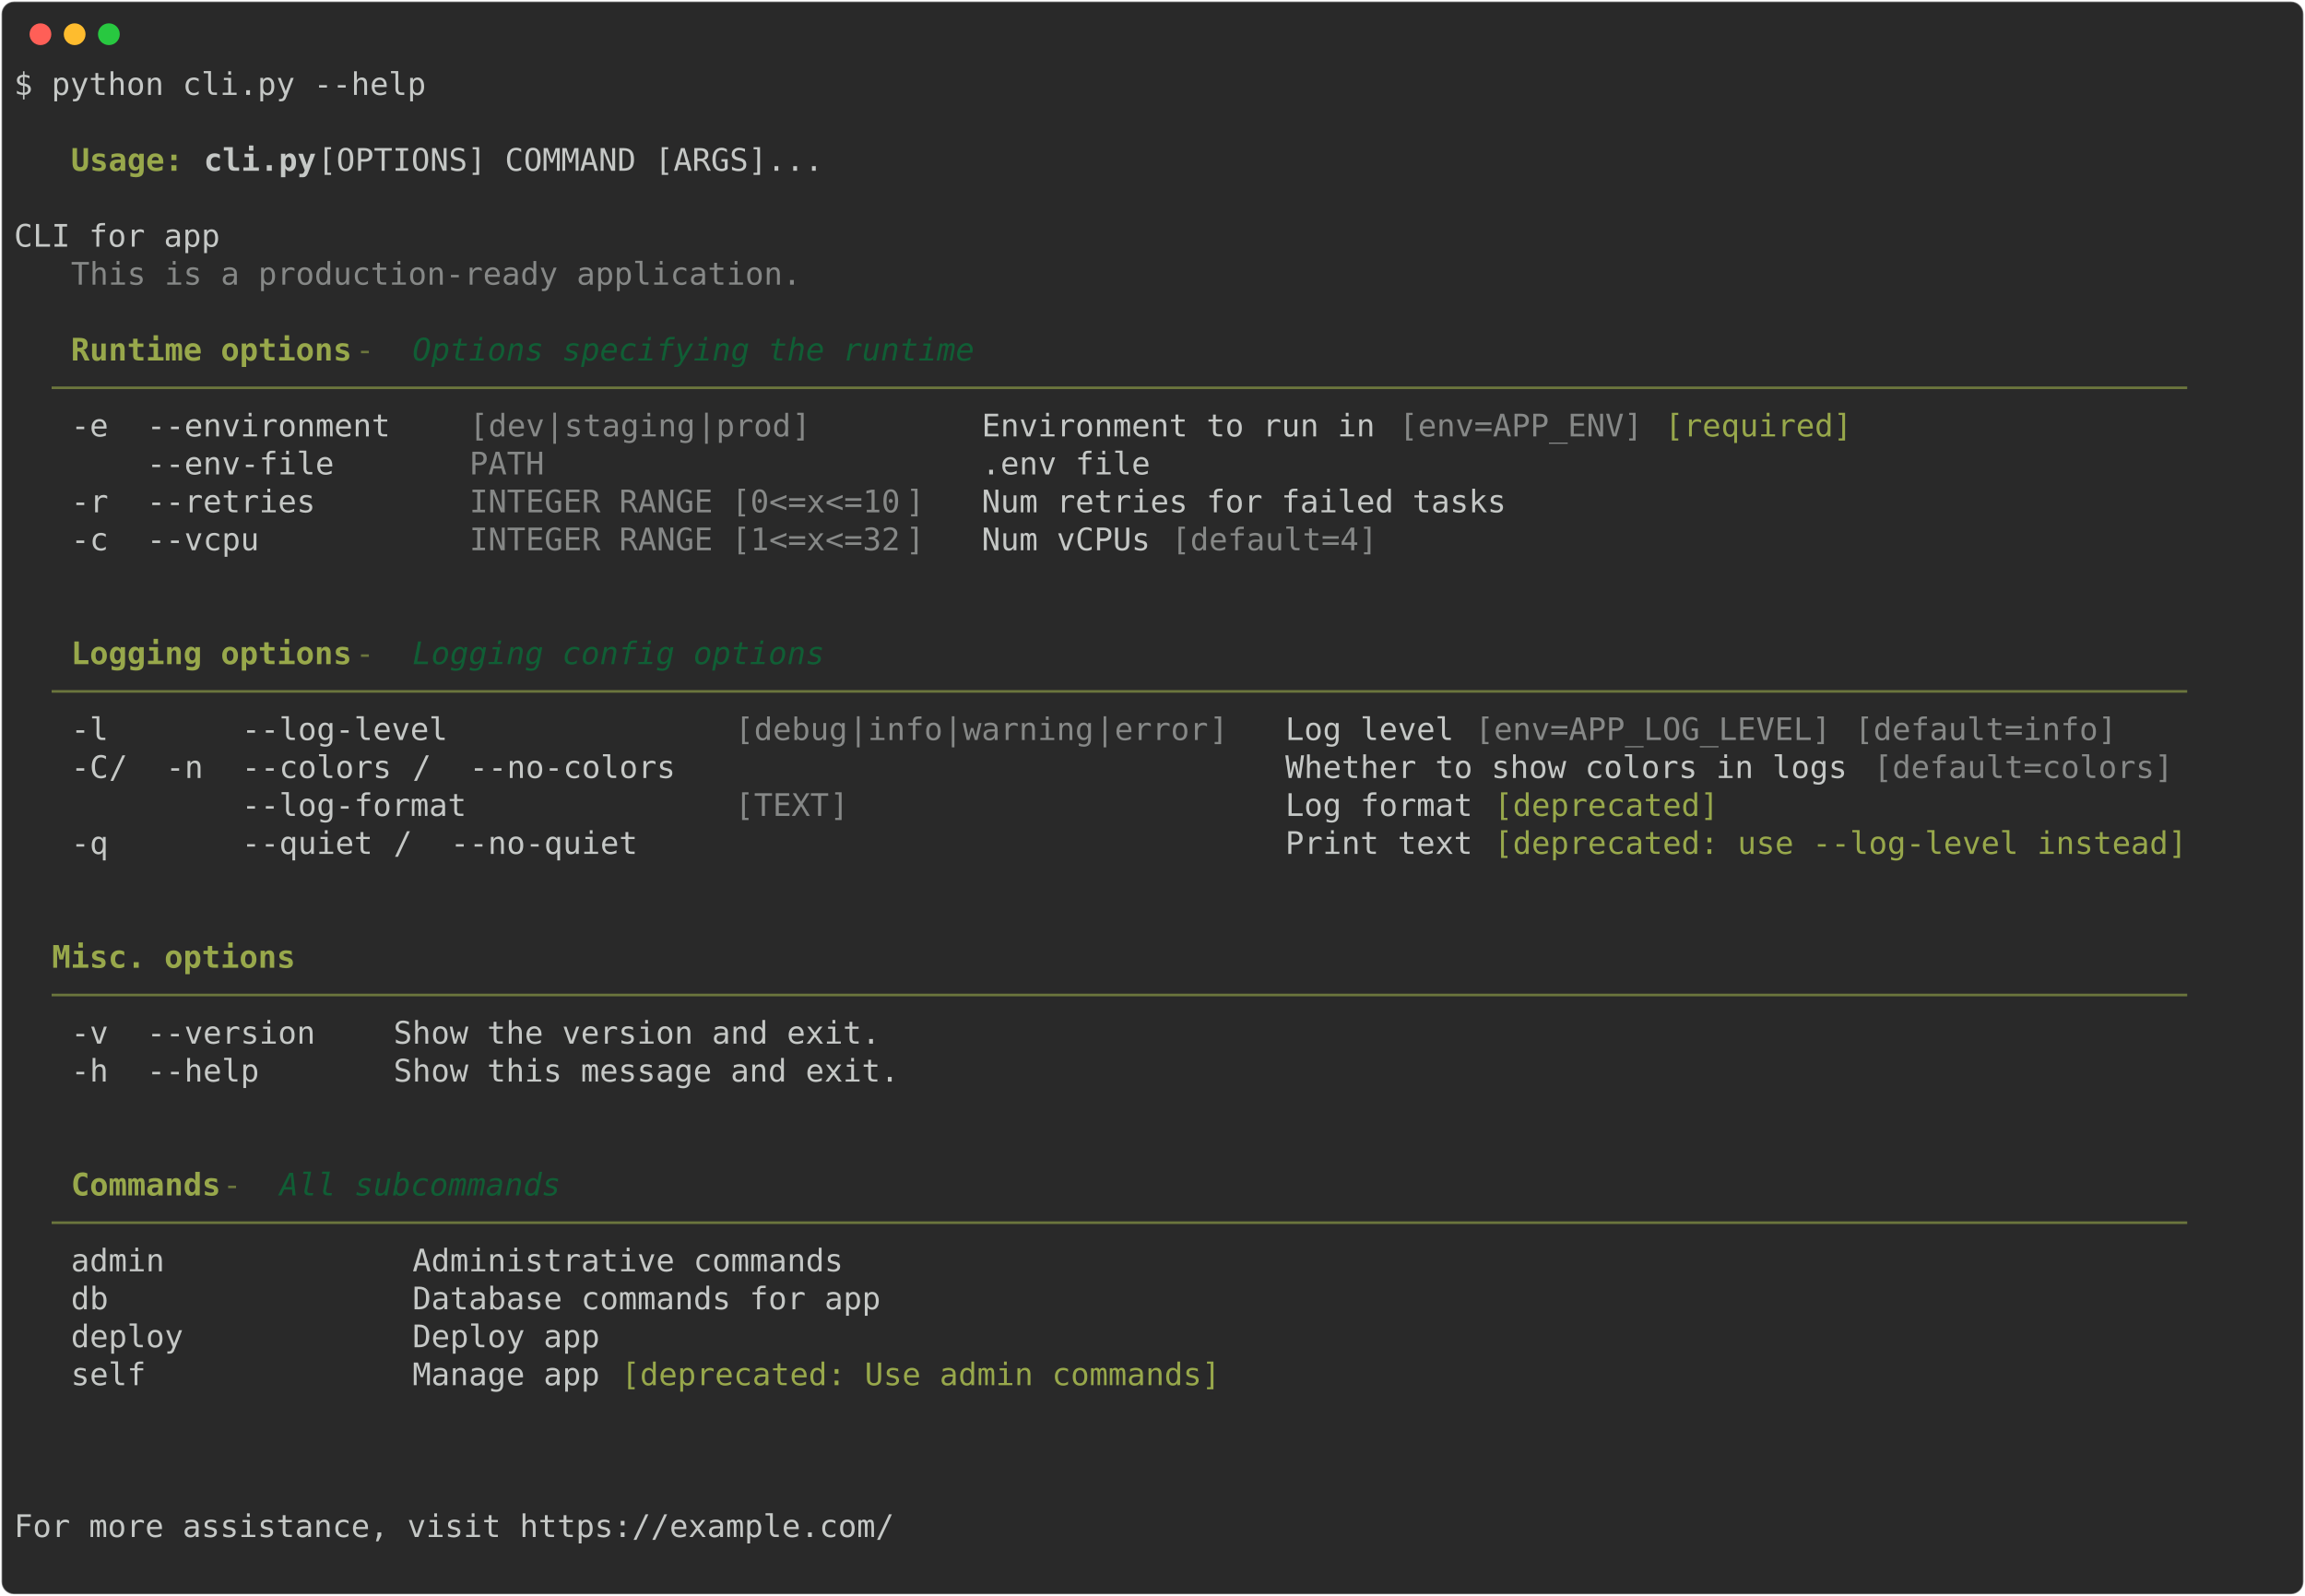
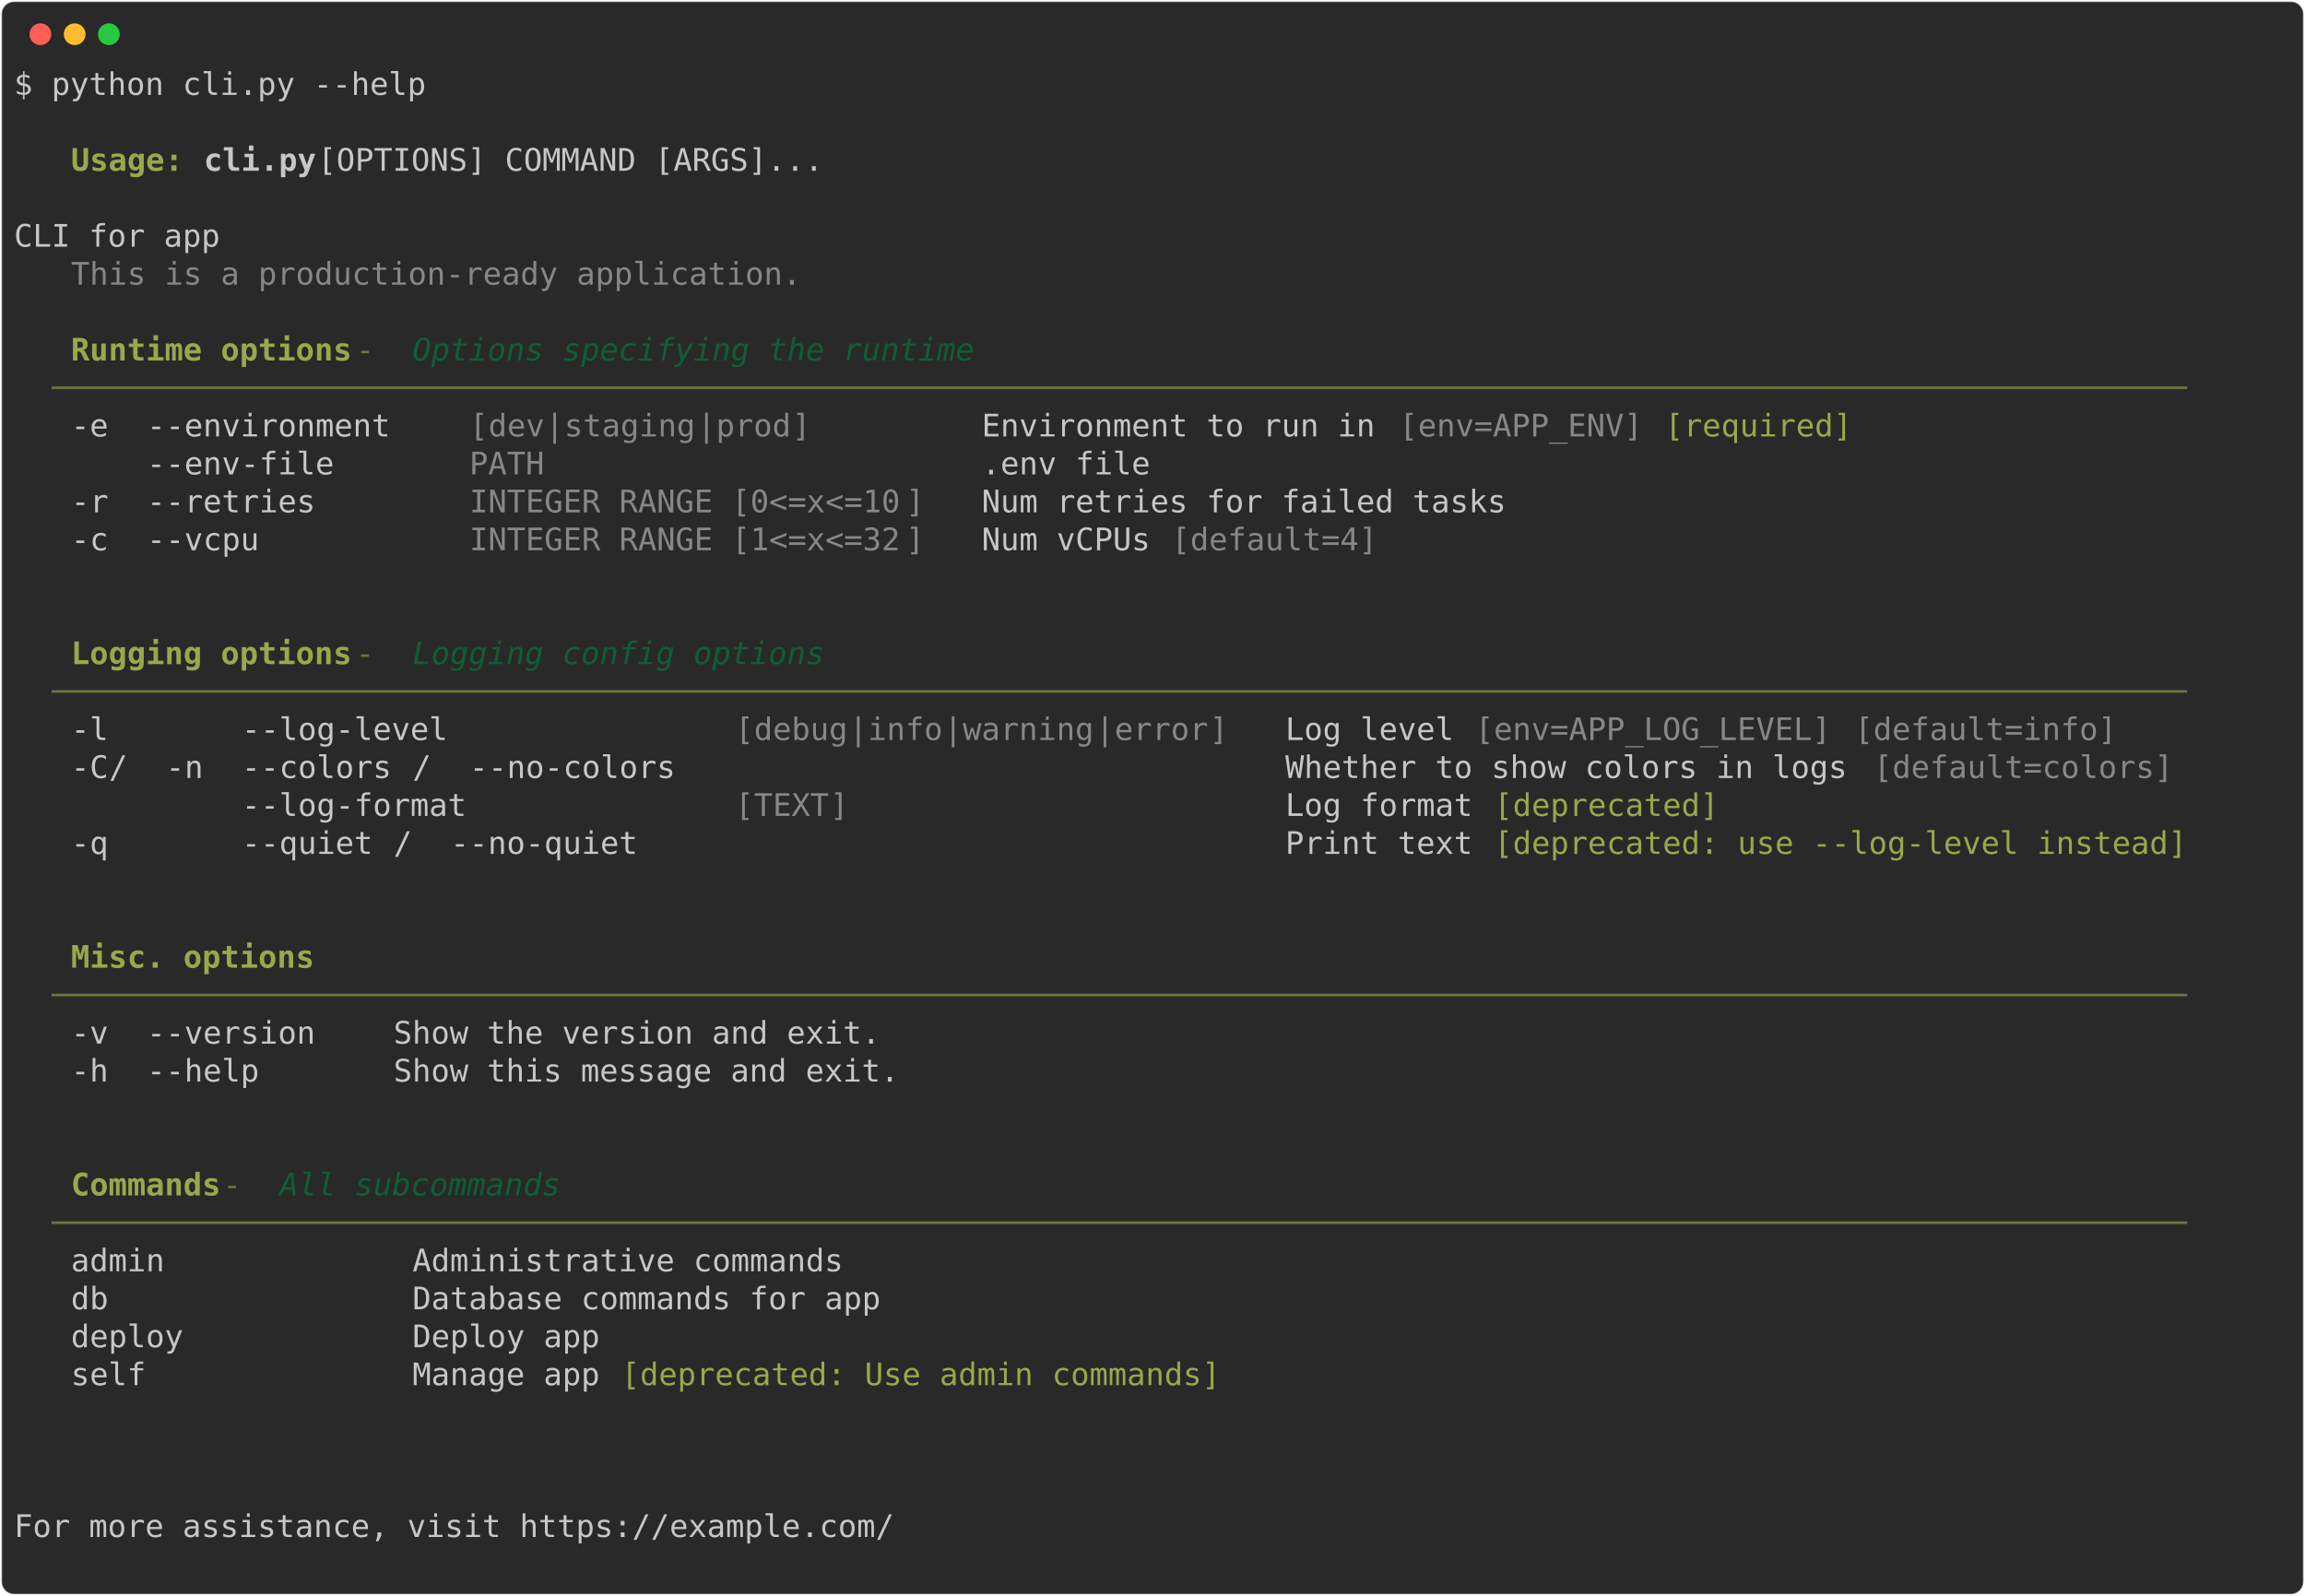
<svg xmlns="http://www.w3.org/2000/svg" class="rich-terminal" viewBox="0 0 1482 1026.0">
  <style>

    @font-face {
        font-family: "Fira Code";
        src: local("FiraCode-Regular"),
                url("https://cdnjs.cloudflare.com/ajax/libs/firacode/6.2.0/woff2/FiraCode-Regular.woff2") format("woff2"),
                url("https://cdnjs.cloudflare.com/ajax/libs/firacode/6.2.0/woff/FiraCode-Regular.woff") format("woff");
        font-style: normal;
        font-weight: 400;
    }
    @font-face {
        font-family: "Fira Code";
        src: local("FiraCode-Bold"),
                url("https://cdnjs.cloudflare.com/ajax/libs/firacode/6.2.0/woff2/FiraCode-Bold.woff2") format("woff2"),
                url("https://cdnjs.cloudflare.com/ajax/libs/firacode/6.2.0/woff/FiraCode-Bold.woff") format("woff");
        font-style: bold;
        font-weight: 700;
    }

-     .terminal-1419664545-matrix {
+     .terminal-1933480511-matrix {
        font-family: Fira Code, monospace;
        font-size: 20px;
        line-height: 24.4px;
        font-variant-east-asian: full-width;
    }

-     .terminal-1419664545-title {
+     .terminal-1933480511-title {
        font-size: 18px;
        font-weight: bold;
        font-family: arial;
    }

-     .terminal-1419664545-r1 { fill: #c5c8c6 }
- .terminal-1419664545-r2 { fill: #98a84b;font-weight: bold }
- .terminal-1419664545-r3 { fill: #c5c8c6;font-weight: bold }
- .terminal-1419664545-r4 { fill: #868887 }
- .terminal-1419664545-r5 { fill: #6b753d }
- .terminal-1419664545-r6 { fill: #105e35;font-style: italic; }
- .terminal-1419664545-r7 { fill: #98a84b }
+     .terminal-1933480511-r1 { fill: #c5c8c6 }
+ .terminal-1933480511-r2 { fill: #98a84b;font-weight: bold }
+ .terminal-1933480511-r3 { fill: #c5c8c6;font-weight: bold }
+ .terminal-1933480511-r4 { fill: #868887 }
+ .terminal-1933480511-r5 { fill: #6b753d }
+ .terminal-1933480511-r6 { fill: #105e35;font-style: italic; }
+ .terminal-1933480511-r7 { fill: #98a84b }
    </style>
  <defs>
-     <clipPath id="terminal-1419664545-clip-terminal">
+     <clipPath id="terminal-1933480511-clip-terminal">
      <rect x="0" y="0" width="1463.0" height="975.0" />
    </clipPath>
-     <clipPath id="terminal-1419664545-line-0">
+     <clipPath id="terminal-1933480511-line-0">
      <rect x="0" y="1.5" width="1464" height="24.65" />
    </clipPath>
-     <clipPath id="terminal-1419664545-line-1">
+     <clipPath id="terminal-1933480511-line-1">
      <rect x="0" y="25.9" width="1464" height="24.65" />
    </clipPath>
-     <clipPath id="terminal-1419664545-line-2">
+     <clipPath id="terminal-1933480511-line-2">
      <rect x="0" y="50.3" width="1464" height="24.65" />
    </clipPath>
-     <clipPath id="terminal-1419664545-line-3">
+     <clipPath id="terminal-1933480511-line-3">
      <rect x="0" y="74.7" width="1464" height="24.65" />
    </clipPath>
-     <clipPath id="terminal-1419664545-line-4">
+     <clipPath id="terminal-1933480511-line-4">
      <rect x="0" y="99.1" width="1464" height="24.65" />
    </clipPath>
-     <clipPath id="terminal-1419664545-line-5">
+     <clipPath id="terminal-1933480511-line-5">
      <rect x="0" y="123.5" width="1464" height="24.65" />
    </clipPath>
-     <clipPath id="terminal-1419664545-line-6">
+     <clipPath id="terminal-1933480511-line-6">
      <rect x="0" y="147.9" width="1464" height="24.65" />
    </clipPath>
-     <clipPath id="terminal-1419664545-line-7">
+     <clipPath id="terminal-1933480511-line-7">
      <rect x="0" y="172.3" width="1464" height="24.65" />
    </clipPath>
-     <clipPath id="terminal-1419664545-line-8">
+     <clipPath id="terminal-1933480511-line-8">
      <rect x="0" y="196.7" width="1464" height="24.65" />
    </clipPath>
-     <clipPath id="terminal-1419664545-line-9">
+     <clipPath id="terminal-1933480511-line-9">
      <rect x="0" y="221.1" width="1464" height="24.65" />
    </clipPath>
-     <clipPath id="terminal-1419664545-line-10">
+     <clipPath id="terminal-1933480511-line-10">
      <rect x="0" y="245.5" width="1464" height="24.65" />
    </clipPath>
-     <clipPath id="terminal-1419664545-line-11">
+     <clipPath id="terminal-1933480511-line-11">
      <rect x="0" y="269.9" width="1464" height="24.65" />
    </clipPath>
-     <clipPath id="terminal-1419664545-line-12">
+     <clipPath id="terminal-1933480511-line-12">
      <rect x="0" y="294.3" width="1464" height="24.65" />
    </clipPath>
-     <clipPath id="terminal-1419664545-line-13">
+     <clipPath id="terminal-1933480511-line-13">
      <rect x="0" y="318.7" width="1464" height="24.65" />
    </clipPath>
-     <clipPath id="terminal-1419664545-line-14">
+     <clipPath id="terminal-1933480511-line-14">
      <rect x="0" y="343.1" width="1464" height="24.65" />
    </clipPath>
-     <clipPath id="terminal-1419664545-line-15">
+     <clipPath id="terminal-1933480511-line-15">
      <rect x="0" y="367.5" width="1464" height="24.65" />
    </clipPath>
-     <clipPath id="terminal-1419664545-line-16">
+     <clipPath id="terminal-1933480511-line-16">
      <rect x="0" y="391.9" width="1464" height="24.65" />
    </clipPath>
-     <clipPath id="terminal-1419664545-line-17">
+     <clipPath id="terminal-1933480511-line-17">
      <rect x="0" y="416.3" width="1464" height="24.65" />
    </clipPath>
-     <clipPath id="terminal-1419664545-line-18">
+     <clipPath id="terminal-1933480511-line-18">
      <rect x="0" y="440.7" width="1464" height="24.65" />
    </clipPath>
-     <clipPath id="terminal-1419664545-line-19">
+     <clipPath id="terminal-1933480511-line-19">
      <rect x="0" y="465.1" width="1464" height="24.65" />
    </clipPath>
-     <clipPath id="terminal-1419664545-line-20">
+     <clipPath id="terminal-1933480511-line-20">
      <rect x="0" y="489.5" width="1464" height="24.65" />
    </clipPath>
-     <clipPath id="terminal-1419664545-line-21">
+     <clipPath id="terminal-1933480511-line-21">
      <rect x="0" y="513.9" width="1464" height="24.65" />
    </clipPath>
-     <clipPath id="terminal-1419664545-line-22">
+     <clipPath id="terminal-1933480511-line-22">
      <rect x="0" y="538.3" width="1464" height="24.65" />
    </clipPath>
-     <clipPath id="terminal-1419664545-line-23">
+     <clipPath id="terminal-1933480511-line-23">
      <rect x="0" y="562.7" width="1464" height="24.65" />
    </clipPath>
-     <clipPath id="terminal-1419664545-line-24">
+     <clipPath id="terminal-1933480511-line-24">
      <rect x="0" y="587.1" width="1464" height="24.65" />
    </clipPath>
-     <clipPath id="terminal-1419664545-line-25">
+     <clipPath id="terminal-1933480511-line-25">
      <rect x="0" y="611.5" width="1464" height="24.65" />
    </clipPath>
-     <clipPath id="terminal-1419664545-line-26">
+     <clipPath id="terminal-1933480511-line-26">
      <rect x="0" y="635.9" width="1464" height="24.65" />
    </clipPath>
-     <clipPath id="terminal-1419664545-line-27">
+     <clipPath id="terminal-1933480511-line-27">
      <rect x="0" y="660.3" width="1464" height="24.65" />
    </clipPath>
-     <clipPath id="terminal-1419664545-line-28">
+     <clipPath id="terminal-1933480511-line-28">
      <rect x="0" y="684.7" width="1464" height="24.65" />
    </clipPath>
-     <clipPath id="terminal-1419664545-line-29">
+     <clipPath id="terminal-1933480511-line-29">
      <rect x="0" y="709.1" width="1464" height="24.65" />
    </clipPath>
-     <clipPath id="terminal-1419664545-line-30">
+     <clipPath id="terminal-1933480511-line-30">
      <rect x="0" y="733.5" width="1464" height="24.65" />
    </clipPath>
-     <clipPath id="terminal-1419664545-line-31">
+     <clipPath id="terminal-1933480511-line-31">
      <rect x="0" y="757.9" width="1464" height="24.65" />
    </clipPath>
-     <clipPath id="terminal-1419664545-line-32">
+     <clipPath id="terminal-1933480511-line-32">
      <rect x="0" y="782.3" width="1464" height="24.65" />
    </clipPath>
-     <clipPath id="terminal-1419664545-line-33">
+     <clipPath id="terminal-1933480511-line-33">
      <rect x="0" y="806.7" width="1464" height="24.65" />
    </clipPath>
-     <clipPath id="terminal-1419664545-line-34">
+     <clipPath id="terminal-1933480511-line-34">
      <rect x="0" y="831.1" width="1464" height="24.65" />
    </clipPath>
-     <clipPath id="terminal-1419664545-line-35">
+     <clipPath id="terminal-1933480511-line-35">
      <rect x="0" y="855.5" width="1464" height="24.65" />
    </clipPath>
-     <clipPath id="terminal-1419664545-line-36">
+     <clipPath id="terminal-1933480511-line-36">
      <rect x="0" y="879.9" width="1464" height="24.65" />
    </clipPath>
-     <clipPath id="terminal-1419664545-line-37">
+     <clipPath id="terminal-1933480511-line-37">
      <rect x="0" y="904.3" width="1464" height="24.65" />
    </clipPath>
-     <clipPath id="terminal-1419664545-line-38">
+     <clipPath id="terminal-1933480511-line-38">
      <rect x="0" y="928.7" width="1464" height="24.65" />
    </clipPath>
  </defs>
  <rect fill="#292929" stroke="rgba(255,255,255,0.35)" stroke-width="1" x="1" y="1" width="1480" height="1024" rx="8" />
  <g transform="translate(26,22)">
    <circle cx="0" cy="0" r="7" fill="#ff5f57" />
    <circle cx="22" cy="0" r="7" fill="#febc2e" />
    <circle cx="44" cy="0" r="7" fill="#28c840" />
  </g>
-   <g transform="translate(9, 41)" clip-path="url(#terminal-1419664545-clip-terminal)">
-     <g class="terminal-1419664545-matrix">
-       <text class="terminal-1419664545-r1" x="0" y="20" textLength="268.4" clip-path="url(#terminal-1419664545-line-0)">$ python cli.py --help</text>
-       <text class="terminal-1419664545-r1" x="1464" y="20" textLength="12.2" clip-path="url(#terminal-1419664545-line-0)">
- </text>
-       <text class="terminal-1419664545-r1" x="1464" y="44.4" textLength="12.2" clip-path="url(#terminal-1419664545-line-1)">
- </text>
-       <text class="terminal-1419664545-r2" x="36.6" y="68.8" textLength="73.2" clip-path="url(#terminal-1419664545-line-2)">Usage:</text>
-       <text class="terminal-1419664545-r3" x="122" y="68.8" textLength="73.2" clip-path="url(#terminal-1419664545-line-2)">cli.py</text>
-       <text class="terminal-1419664545-r1" x="195.2" y="68.8" textLength="1268.8" clip-path="url(#terminal-1419664545-line-2)"> [OPTIONS] COMMAND [ARGS]...                                                                            </text>
-       <text class="terminal-1419664545-r1" x="1464" y="68.8" textLength="12.2" clip-path="url(#terminal-1419664545-line-2)">
- </text>
-       <text class="terminal-1419664545-r1" x="1464" y="93.2" textLength="12.2" clip-path="url(#terminal-1419664545-line-3)">
- </text>
-       <text class="terminal-1419664545-r1" x="0" y="117.6" textLength="1464" clip-path="url(#terminal-1419664545-line-4)">   CLI for app                                                                                                          </text>
-       <text class="terminal-1419664545-r1" x="1464" y="117.6" textLength="12.2" clip-path="url(#terminal-1419664545-line-4)">
- </text>
-       <text class="terminal-1419664545-r4" x="36.6" y="142" textLength="475.8" clip-path="url(#terminal-1419664545-line-5)">This is a production-ready application.</text>
-       <text class="terminal-1419664545-r1" x="1464" y="142" textLength="12.2" clip-path="url(#terminal-1419664545-line-5)">
- </text>
-       <text class="terminal-1419664545-r1" x="1464" y="166.4" textLength="12.2" clip-path="url(#terminal-1419664545-line-6)">
- </text>
-       <text class="terminal-1419664545-r2" x="36.6" y="190.8" textLength="183" clip-path="url(#terminal-1419664545-line-7)">Runtime options</text>
-       <text class="terminal-1419664545-r5" x="219.6" y="190.8" textLength="36.6" clip-path="url(#terminal-1419664545-line-7)"> - </text>
-       <text class="terminal-1419664545-r6" x="256.2" y="190.8" textLength="366" clip-path="url(#terminal-1419664545-line-7)">Options specifying the runtime</text>
-       <text class="terminal-1419664545-r1" x="1464" y="190.8" textLength="12.2" clip-path="url(#terminal-1419664545-line-7)">
- </text>
-       <text class="terminal-1419664545-r5" x="24.4" y="215.2" textLength="1415.2" clip-path="url(#terminal-1419664545-line-8)"> ────────────────────────────────────────────────────────────────────────────────────────────────────────────────── </text>
-       <text class="terminal-1419664545-r1" x="1464" y="215.2" textLength="12.2" clip-path="url(#terminal-1419664545-line-8)">
- </text>
-       <text class="terminal-1419664545-r1" x="36.6" y="239.6" textLength="36.6" clip-path="url(#terminal-1419664545-line-9)">-e </text>
-       <text class="terminal-1419664545-r1" x="85.4" y="239.6" textLength="183" clip-path="url(#terminal-1419664545-line-9)"> --environment </text>
-       <text class="terminal-1419664545-r4" x="292.8" y="239.6" textLength="12.2" clip-path="url(#terminal-1419664545-line-9)">[</text>
-       <text class="terminal-1419664545-r4" x="305" y="239.6" textLength="36.6" clip-path="url(#terminal-1419664545-line-9)">dev</text>
-       <text class="terminal-1419664545-r4" x="341.6" y="239.6" textLength="12.2" clip-path="url(#terminal-1419664545-line-9)">|</text>
-       <text class="terminal-1419664545-r4" x="353.8" y="239.6" textLength="85.4" clip-path="url(#terminal-1419664545-line-9)">staging</text>
-       <text class="terminal-1419664545-r4" x="439.2" y="239.6" textLength="12.2" clip-path="url(#terminal-1419664545-line-9)">|</text>
-       <text class="terminal-1419664545-r4" x="451.4" y="239.6" textLength="48.8" clip-path="url(#terminal-1419664545-line-9)">prod</text>
-       <text class="terminal-1419664545-r4" x="500.2" y="239.6" textLength="12.2" clip-path="url(#terminal-1419664545-line-9)">]</text>
-       <text class="terminal-1419664545-r1" x="622.2" y="239.6" textLength="256.2" clip-path="url(#terminal-1419664545-line-9)">Environment to run in</text>
-       <text class="terminal-1419664545-r4" x="890.6" y="239.6" textLength="158.6" clip-path="url(#terminal-1419664545-line-9)">[env=APP_ENV]</text>
-       <text class="terminal-1419664545-r7" x="1061.4" y="239.6" textLength="122" clip-path="url(#terminal-1419664545-line-9)">[required]</text>
-       <text class="terminal-1419664545-r1" x="1464" y="239.6" textLength="12.2" clip-path="url(#terminal-1419664545-line-9)">
- </text>
-       <text class="terminal-1419664545-r1" x="85.4" y="264" textLength="183" clip-path="url(#terminal-1419664545-line-10)"> --env-file    </text>
-       <text class="terminal-1419664545-r4" x="292.8" y="264" textLength="292.8" clip-path="url(#terminal-1419664545-line-10)">PATH                    </text>
-       <text class="terminal-1419664545-r1" x="622.2" y="264" textLength="109.8" clip-path="url(#terminal-1419664545-line-10)">.env file</text>
-       <text class="terminal-1419664545-r1" x="1464" y="264" textLength="12.2" clip-path="url(#terminal-1419664545-line-10)">
- </text>
-       <text class="terminal-1419664545-r1" x="36.6" y="288.4" textLength="36.6" clip-path="url(#terminal-1419664545-line-11)">-r </text>
-       <text class="terminal-1419664545-r1" x="85.4" y="288.4" textLength="183" clip-path="url(#terminal-1419664545-line-11)"> --retries     </text>
-       <text class="terminal-1419664545-r4" x="292.8" y="288.4" textLength="280.6" clip-path="url(#terminal-1419664545-line-11)">INTEGER RANGE [0&lt;=x&lt;=10</text>
-       <text class="terminal-1419664545-r4" x="573.4" y="288.4" textLength="12.2" clip-path="url(#terminal-1419664545-line-11)">]</text>
-       <text class="terminal-1419664545-r1" x="622.2" y="288.4" textLength="341.6" clip-path="url(#terminal-1419664545-line-11)">Num retries for failed tasks</text>
-       <text class="terminal-1419664545-r1" x="1464" y="288.4" textLength="12.2" clip-path="url(#terminal-1419664545-line-11)">
- </text>
-       <text class="terminal-1419664545-r1" x="36.6" y="312.8" textLength="36.6" clip-path="url(#terminal-1419664545-line-12)">-c </text>
-       <text class="terminal-1419664545-r1" x="85.4" y="312.8" textLength="183" clip-path="url(#terminal-1419664545-line-12)"> --vcpu        </text>
-       <text class="terminal-1419664545-r4" x="292.8" y="312.8" textLength="280.6" clip-path="url(#terminal-1419664545-line-12)">INTEGER RANGE [1&lt;=x&lt;=32</text>
-       <text class="terminal-1419664545-r4" x="573.4" y="312.8" textLength="12.2" clip-path="url(#terminal-1419664545-line-12)">]</text>
-       <text class="terminal-1419664545-r1" x="622.2" y="312.8" textLength="109.8" clip-path="url(#terminal-1419664545-line-12)">Num vCPUs</text>
-       <text class="terminal-1419664545-r4" x="744.2" y="312.8" textLength="134.2" clip-path="url(#terminal-1419664545-line-12)">[default=4]</text>
-       <text class="terminal-1419664545-r1" x="1464" y="312.8" textLength="12.2" clip-path="url(#terminal-1419664545-line-12)">
- </text>
-       <text class="terminal-1419664545-r1" x="1464" y="337.2" textLength="12.2" clip-path="url(#terminal-1419664545-line-13)">
- </text>
-       <text class="terminal-1419664545-r1" x="1464" y="361.6" textLength="12.2" clip-path="url(#terminal-1419664545-line-14)">
- </text>
-       <text class="terminal-1419664545-r2" x="36.6" y="386" textLength="183" clip-path="url(#terminal-1419664545-line-15)">Logging options</text>
-       <text class="terminal-1419664545-r5" x="219.6" y="386" textLength="36.6" clip-path="url(#terminal-1419664545-line-15)"> - </text>
-       <text class="terminal-1419664545-r6" x="256.2" y="386" textLength="268.4" clip-path="url(#terminal-1419664545-line-15)">Logging config options</text>
-       <text class="terminal-1419664545-r1" x="1464" y="386" textLength="12.2" clip-path="url(#terminal-1419664545-line-15)">
- </text>
-       <text class="terminal-1419664545-r5" x="24.4" y="410.4" textLength="1415.2" clip-path="url(#terminal-1419664545-line-16)"> ────────────────────────────────────────────────────────────────────────────────────────────────────────────────── </text>
-       <text class="terminal-1419664545-r1" x="1464" y="410.4" textLength="12.2" clip-path="url(#terminal-1419664545-line-16)">
- </text>
-       <text class="terminal-1419664545-r1" x="36.6" y="434.8" textLength="97.6" clip-path="url(#terminal-1419664545-line-17)">-l      </text>
-       <text class="terminal-1419664545-r1" x="146.4" y="434.8" textLength="292.8" clip-path="url(#terminal-1419664545-line-17)"> --log-level            </text>
-       <text class="terminal-1419664545-r4" x="463.6" y="434.8" textLength="12.2" clip-path="url(#terminal-1419664545-line-17)">[</text>
-       <text class="terminal-1419664545-r4" x="475.8" y="434.8" textLength="61" clip-path="url(#terminal-1419664545-line-17)">debug</text>
-       <text class="terminal-1419664545-r4" x="536.8" y="434.8" textLength="12.2" clip-path="url(#terminal-1419664545-line-17)">|</text>
-       <text class="terminal-1419664545-r4" x="549" y="434.8" textLength="48.8" clip-path="url(#terminal-1419664545-line-17)">info</text>
-       <text class="terminal-1419664545-r4" x="597.8" y="434.8" textLength="12.2" clip-path="url(#terminal-1419664545-line-17)">|</text>
-       <text class="terminal-1419664545-r4" x="610" y="434.8" textLength="85.4" clip-path="url(#terminal-1419664545-line-17)">warning</text>
-       <text class="terminal-1419664545-r4" x="695.4" y="434.8" textLength="12.2" clip-path="url(#terminal-1419664545-line-17)">|</text>
-       <text class="terminal-1419664545-r4" x="707.6" y="434.8" textLength="61" clip-path="url(#terminal-1419664545-line-17)">error</text>
-       <text class="terminal-1419664545-r4" x="768.6" y="434.8" textLength="12.2" clip-path="url(#terminal-1419664545-line-17)">]</text>
-       <text class="terminal-1419664545-r1" x="817.4" y="434.8" textLength="109.8" clip-path="url(#terminal-1419664545-line-17)">Log level</text>
-       <text class="terminal-1419664545-r4" x="939.4" y="434.8" textLength="231.8" clip-path="url(#terminal-1419664545-line-17)">[env=APP_LOG_LEVEL]</text>
-       <text class="terminal-1419664545-r4" x="1183.4" y="434.8" textLength="170.8" clip-path="url(#terminal-1419664545-line-17)">[default=info]</text>
-       <text class="terminal-1419664545-r1" x="1464" y="434.8" textLength="12.2" clip-path="url(#terminal-1419664545-line-17)">
- </text>
-       <text class="terminal-1419664545-r1" x="36.6" y="459.2" textLength="24.4" clip-path="url(#terminal-1419664545-line-18)">-C</text>
-       <text class="terminal-1419664545-r1" x="61" y="459.2" textLength="36.6" clip-path="url(#terminal-1419664545-line-18)"> / </text>
-       <text class="terminal-1419664545-r1" x="97.6" y="459.2" textLength="36.6" clip-path="url(#terminal-1419664545-line-18)">-n </text>
-       <text class="terminal-1419664545-r1" x="146.4" y="459.2" textLength="109.8" clip-path="url(#terminal-1419664545-line-18)"> --colors</text>
-       <text class="terminal-1419664545-r1" x="256.2" y="459.2" textLength="36.6" clip-path="url(#terminal-1419664545-line-18)"> / </text>
-       <text class="terminal-1419664545-r1" x="292.8" y="459.2" textLength="146.4" clip-path="url(#terminal-1419664545-line-18)">--no-colors </text>
-       <text class="terminal-1419664545-r1" x="817.4" y="459.2" textLength="366" clip-path="url(#terminal-1419664545-line-18)">Whether to show colors in logs</text>
-       <text class="terminal-1419664545-r4" x="1195.6" y="459.2" textLength="195.2" clip-path="url(#terminal-1419664545-line-18)">[default=colors]</text>
-       <text class="terminal-1419664545-r1" x="1464" y="459.2" textLength="12.2" clip-path="url(#terminal-1419664545-line-18)">
- </text>
-       <text class="terminal-1419664545-r1" x="146.4" y="483.6" textLength="292.8" clip-path="url(#terminal-1419664545-line-19)"> --log-format           </text>
-       <text class="terminal-1419664545-r4" x="463.6" y="483.6" textLength="12.2" clip-path="url(#terminal-1419664545-line-19)">[</text>
-       <text class="terminal-1419664545-r4" x="475.8" y="483.6" textLength="48.8" clip-path="url(#terminal-1419664545-line-19)">TEXT</text>
-       <text class="terminal-1419664545-r4" x="524.6" y="483.6" textLength="12.2" clip-path="url(#terminal-1419664545-line-19)">]</text>
-       <text class="terminal-1419664545-r1" x="817.4" y="483.6" textLength="122" clip-path="url(#terminal-1419664545-line-19)">Log format</text>
-       <text class="terminal-1419664545-r7" x="951.6" y="483.6" textLength="146.4" clip-path="url(#terminal-1419664545-line-19)">[deprecated]</text>
-       <text class="terminal-1419664545-r1" x="1464" y="483.6" textLength="12.2" clip-path="url(#terminal-1419664545-line-19)">
- </text>
-       <text class="terminal-1419664545-r1" x="36.6" y="508" textLength="97.6" clip-path="url(#terminal-1419664545-line-20)">-q      </text>
-       <text class="terminal-1419664545-r1" x="146.4" y="508" textLength="97.6" clip-path="url(#terminal-1419664545-line-20)"> --quiet</text>
-       <text class="terminal-1419664545-r1" x="244" y="508" textLength="36.6" clip-path="url(#terminal-1419664545-line-20)"> / </text>
-       <text class="terminal-1419664545-r1" x="280.6" y="508" textLength="158.6" clip-path="url(#terminal-1419664545-line-20)">--no-quiet   </text>
-       <text class="terminal-1419664545-r1" x="817.4" y="508" textLength="122" clip-path="url(#terminal-1419664545-line-20)">Print text</text>
-       <text class="terminal-1419664545-r7" x="951.6" y="508" textLength="451.4" clip-path="url(#terminal-1419664545-line-20)">[deprecated: use --log-level instead]</text>
-       <text class="terminal-1419664545-r1" x="1464" y="508" textLength="12.2" clip-path="url(#terminal-1419664545-line-20)">
- </text>
-       <text class="terminal-1419664545-r1" x="1464" y="532.4" textLength="12.2" clip-path="url(#terminal-1419664545-line-21)">
- </text>
-       <text class="terminal-1419664545-r1" x="1464" y="556.8" textLength="12.2" clip-path="url(#terminal-1419664545-line-22)">
- </text>
-       <text class="terminal-1419664545-r2" x="24.4" y="581.2" textLength="183" clip-path="url(#terminal-1419664545-line-23)"> Misc. options </text>
-       <text class="terminal-1419664545-r1" x="1464" y="581.2" textLength="12.2" clip-path="url(#terminal-1419664545-line-23)">
- </text>
-       <text class="terminal-1419664545-r5" x="24.4" y="605.6" textLength="1415.2" clip-path="url(#terminal-1419664545-line-24)"> ────────────────────────────────────────────────────────────────────────────────────────────────────────────────── </text>
-       <text class="terminal-1419664545-r1" x="1464" y="605.6" textLength="12.2" clip-path="url(#terminal-1419664545-line-24)">
- </text>
-       <text class="terminal-1419664545-r1" x="36.6" y="630" textLength="36.6" clip-path="url(#terminal-1419664545-line-25)">-v </text>
-       <text class="terminal-1419664545-r1" x="85.4" y="630" textLength="134.2" clip-path="url(#terminal-1419664545-line-25)"> --version </text>
-       <text class="terminal-1419664545-r1" x="244" y="630" textLength="317.2" clip-path="url(#terminal-1419664545-line-25)">Show the version and exit.</text>
-       <text class="terminal-1419664545-r1" x="1464" y="630" textLength="12.2" clip-path="url(#terminal-1419664545-line-25)">
- </text>
-       <text class="terminal-1419664545-r1" x="36.6" y="654.4" textLength="36.6" clip-path="url(#terminal-1419664545-line-26)">-h </text>
-       <text class="terminal-1419664545-r1" x="85.4" y="654.4" textLength="134.2" clip-path="url(#terminal-1419664545-line-26)"> --help    </text>
-       <text class="terminal-1419664545-r1" x="244" y="654.4" textLength="329.4" clip-path="url(#terminal-1419664545-line-26)">Show this message and exit.</text>
-       <text class="terminal-1419664545-r1" x="1464" y="654.4" textLength="12.2" clip-path="url(#terminal-1419664545-line-26)">
- </text>
-       <text class="terminal-1419664545-r1" x="1464" y="678.8" textLength="12.2" clip-path="url(#terminal-1419664545-line-27)">
- </text>
-       <text class="terminal-1419664545-r1" x="1464" y="703.2" textLength="12.2" clip-path="url(#terminal-1419664545-line-28)">
- </text>
-       <text class="terminal-1419664545-r2" x="36.6" y="727.6" textLength="97.6" clip-path="url(#terminal-1419664545-line-29)">Commands</text>
-       <text class="terminal-1419664545-r5" x="134.2" y="727.6" textLength="36.6" clip-path="url(#terminal-1419664545-line-29)"> - </text>
-       <text class="terminal-1419664545-r6" x="170.8" y="727.6" textLength="183" clip-path="url(#terminal-1419664545-line-29)">All subcommands</text>
-       <text class="terminal-1419664545-r1" x="1464" y="727.6" textLength="12.2" clip-path="url(#terminal-1419664545-line-29)">
- </text>
-       <text class="terminal-1419664545-r5" x="24.4" y="752" textLength="1415.2" clip-path="url(#terminal-1419664545-line-30)"> ────────────────────────────────────────────────────────────────────────────────────────────────────────────────── </text>
-       <text class="terminal-1419664545-r1" x="1464" y="752" textLength="12.2" clip-path="url(#terminal-1419664545-line-30)">
- </text>
-       <text class="terminal-1419664545-r1" x="36.6" y="776.4" textLength="195.2" clip-path="url(#terminal-1419664545-line-31)">admin           </text>
-       <text class="terminal-1419664545-r1" x="256.2" y="776.4" textLength="1171.2" clip-path="url(#terminal-1419664545-line-31)">Administrative commands                                                                         </text>
-       <text class="terminal-1419664545-r1" x="1464" y="776.4" textLength="12.2" clip-path="url(#terminal-1419664545-line-31)">
- </text>
-       <text class="terminal-1419664545-r1" x="36.6" y="800.8" textLength="195.2" clip-path="url(#terminal-1419664545-line-32)">db              </text>
-       <text class="terminal-1419664545-r1" x="256.2" y="800.8" textLength="1171.2" clip-path="url(#terminal-1419664545-line-32)">Database commands for app                                                                       </text>
-       <text class="terminal-1419664545-r1" x="1464" y="800.8" textLength="12.2" clip-path="url(#terminal-1419664545-line-32)">
- </text>
-       <text class="terminal-1419664545-r1" x="36.6" y="825.2" textLength="195.2" clip-path="url(#terminal-1419664545-line-33)">deploy          </text>
-       <text class="terminal-1419664545-r1" x="256.2" y="825.2" textLength="1171.2" clip-path="url(#terminal-1419664545-line-33)">Deploy app                                                                                      </text>
-       <text class="terminal-1419664545-r1" x="1464" y="825.2" textLength="12.2" clip-path="url(#terminal-1419664545-line-33)">
- </text>
-       <text class="terminal-1419664545-r1" x="36.6" y="849.6" textLength="195.2" clip-path="url(#terminal-1419664545-line-34)">self            </text>
-       <text class="terminal-1419664545-r1" x="256.2" y="849.6" textLength="134.2" clip-path="url(#terminal-1419664545-line-34)">Manage app </text>
-       <text class="terminal-1419664545-r7" x="390.4" y="849.6" textLength="390.4" clip-path="url(#terminal-1419664545-line-34)">[deprecated: Use admin commands]</text>
-       <text class="terminal-1419664545-r1" x="1464" y="849.6" textLength="12.2" clip-path="url(#terminal-1419664545-line-34)">
- </text>
-       <text class="terminal-1419664545-r1" x="1464" y="874" textLength="12.2" clip-path="url(#terminal-1419664545-line-35)">
- </text>
-       <text class="terminal-1419664545-r1" x="1464" y="898.4" textLength="12.2" clip-path="url(#terminal-1419664545-line-36)">
- </text>
-       <text class="terminal-1419664545-r1" x="1464" y="922.8" textLength="12.2" clip-path="url(#terminal-1419664545-line-37)">
- </text>
-       <text class="terminal-1419664545-r1" x="0" y="947.2" textLength="1464" clip-path="url(#terminal-1419664545-line-38)"> For more assistance, visit https://example.com/                                                                        </text>
-       <text class="terminal-1419664545-r1" x="1464" y="947.2" textLength="12.2" clip-path="url(#terminal-1419664545-line-38)">
- </text>
-       <text class="terminal-1419664545-r1" x="1464" y="971.6" textLength="12.2" clip-path="url(#terminal-1419664545-line-39)">
+   <g transform="translate(9, 41)" clip-path="url(#terminal-1933480511-clip-terminal)">
+     <g class="terminal-1933480511-matrix">
+       <text class="terminal-1933480511-r1" x="0" y="20" textLength="268.4" clip-path="url(#terminal-1933480511-line-0)">$ python cli.py --help</text>
+       <text class="terminal-1933480511-r1" x="1464" y="20" textLength="12.2" clip-path="url(#terminal-1933480511-line-0)">
+ </text>
+       <text class="terminal-1933480511-r1" x="1464" y="44.4" textLength="12.2" clip-path="url(#terminal-1933480511-line-1)">
+ </text>
+       <text class="terminal-1933480511-r2" x="36.6" y="68.8" textLength="73.2" clip-path="url(#terminal-1933480511-line-2)">Usage:</text>
+       <text class="terminal-1933480511-r3" x="122" y="68.8" textLength="73.2" clip-path="url(#terminal-1933480511-line-2)">cli.py</text>
+       <text class="terminal-1933480511-r1" x="195.2" y="68.8" textLength="1268.8" clip-path="url(#terminal-1933480511-line-2)"> [OPTIONS] COMMAND [ARGS]...                                                                            </text>
+       <text class="terminal-1933480511-r1" x="1464" y="68.8" textLength="12.2" clip-path="url(#terminal-1933480511-line-2)">
+ </text>
+       <text class="terminal-1933480511-r1" x="1464" y="93.2" textLength="12.2" clip-path="url(#terminal-1933480511-line-3)">
+ </text>
+       <text class="terminal-1933480511-r1" x="0" y="117.6" textLength="1464" clip-path="url(#terminal-1933480511-line-4)">   CLI for app                                                                                                          </text>
+       <text class="terminal-1933480511-r1" x="1464" y="117.6" textLength="12.2" clip-path="url(#terminal-1933480511-line-4)">
+ </text>
+       <text class="terminal-1933480511-r4" x="36.6" y="142" textLength="475.8" clip-path="url(#terminal-1933480511-line-5)">This is a production-ready application.</text>
+       <text class="terminal-1933480511-r1" x="1464" y="142" textLength="12.2" clip-path="url(#terminal-1933480511-line-5)">
+ </text>
+       <text class="terminal-1933480511-r1" x="1464" y="166.4" textLength="12.2" clip-path="url(#terminal-1933480511-line-6)">
+ </text>
+       <text class="terminal-1933480511-r2" x="36.6" y="190.8" textLength="183" clip-path="url(#terminal-1933480511-line-7)">Runtime options</text>
+       <text class="terminal-1933480511-r5" x="219.6" y="190.8" textLength="36.6" clip-path="url(#terminal-1933480511-line-7)"> - </text>
+       <text class="terminal-1933480511-r6" x="256.2" y="190.8" textLength="366" clip-path="url(#terminal-1933480511-line-7)">Options specifying the runtime</text>
+       <text class="terminal-1933480511-r1" x="1464" y="190.8" textLength="12.2" clip-path="url(#terminal-1933480511-line-7)">
+ </text>
+       <text class="terminal-1933480511-r5" x="24.4" y="215.2" textLength="1415.2" clip-path="url(#terminal-1933480511-line-8)"> ────────────────────────────────────────────────────────────────────────────────────────────────────────────────── </text>
+       <text class="terminal-1933480511-r1" x="1464" y="215.2" textLength="12.2" clip-path="url(#terminal-1933480511-line-8)">
+ </text>
+       <text class="terminal-1933480511-r1" x="36.6" y="239.6" textLength="36.6" clip-path="url(#terminal-1933480511-line-9)">-e </text>
+       <text class="terminal-1933480511-r1" x="85.4" y="239.6" textLength="183" clip-path="url(#terminal-1933480511-line-9)"> --environment </text>
+       <text class="terminal-1933480511-r4" x="292.8" y="239.6" textLength="12.2" clip-path="url(#terminal-1933480511-line-9)">[</text>
+       <text class="terminal-1933480511-r4" x="305" y="239.6" textLength="36.6" clip-path="url(#terminal-1933480511-line-9)">dev</text>
+       <text class="terminal-1933480511-r4" x="341.6" y="239.6" textLength="12.2" clip-path="url(#terminal-1933480511-line-9)">|</text>
+       <text class="terminal-1933480511-r4" x="353.8" y="239.6" textLength="85.4" clip-path="url(#terminal-1933480511-line-9)">staging</text>
+       <text class="terminal-1933480511-r4" x="439.2" y="239.6" textLength="12.2" clip-path="url(#terminal-1933480511-line-9)">|</text>
+       <text class="terminal-1933480511-r4" x="451.4" y="239.6" textLength="48.8" clip-path="url(#terminal-1933480511-line-9)">prod</text>
+       <text class="terminal-1933480511-r4" x="500.2" y="239.6" textLength="12.2" clip-path="url(#terminal-1933480511-line-9)">]</text>
+       <text class="terminal-1933480511-r1" x="622.2" y="239.6" textLength="256.2" clip-path="url(#terminal-1933480511-line-9)">Environment to run in</text>
+       <text class="terminal-1933480511-r4" x="890.6" y="239.6" textLength="158.6" clip-path="url(#terminal-1933480511-line-9)">[env=APP_ENV]</text>
+       <text class="terminal-1933480511-r7" x="1061.4" y="239.6" textLength="122" clip-path="url(#terminal-1933480511-line-9)">[required]</text>
+       <text class="terminal-1933480511-r1" x="1464" y="239.6" textLength="12.2" clip-path="url(#terminal-1933480511-line-9)">
+ </text>
+       <text class="terminal-1933480511-r1" x="85.4" y="264" textLength="183" clip-path="url(#terminal-1933480511-line-10)"> --env-file    </text>
+       <text class="terminal-1933480511-r4" x="292.8" y="264" textLength="292.8" clip-path="url(#terminal-1933480511-line-10)">PATH                    </text>
+       <text class="terminal-1933480511-r1" x="622.2" y="264" textLength="109.8" clip-path="url(#terminal-1933480511-line-10)">.env file</text>
+       <text class="terminal-1933480511-r1" x="1464" y="264" textLength="12.2" clip-path="url(#terminal-1933480511-line-10)">
+ </text>
+       <text class="terminal-1933480511-r1" x="36.6" y="288.4" textLength="36.6" clip-path="url(#terminal-1933480511-line-11)">-r </text>
+       <text class="terminal-1933480511-r1" x="85.4" y="288.4" textLength="183" clip-path="url(#terminal-1933480511-line-11)"> --retries     </text>
+       <text class="terminal-1933480511-r4" x="292.8" y="288.4" textLength="280.6" clip-path="url(#terminal-1933480511-line-11)">INTEGER RANGE [0&lt;=x&lt;=10</text>
+       <text class="terminal-1933480511-r4" x="573.4" y="288.4" textLength="12.2" clip-path="url(#terminal-1933480511-line-11)">]</text>
+       <text class="terminal-1933480511-r1" x="622.2" y="288.4" textLength="341.6" clip-path="url(#terminal-1933480511-line-11)">Num retries for failed tasks</text>
+       <text class="terminal-1933480511-r1" x="1464" y="288.4" textLength="12.2" clip-path="url(#terminal-1933480511-line-11)">
+ </text>
+       <text class="terminal-1933480511-r1" x="36.6" y="312.8" textLength="36.6" clip-path="url(#terminal-1933480511-line-12)">-c </text>
+       <text class="terminal-1933480511-r1" x="85.4" y="312.8" textLength="183" clip-path="url(#terminal-1933480511-line-12)"> --vcpu        </text>
+       <text class="terminal-1933480511-r4" x="292.8" y="312.8" textLength="280.6" clip-path="url(#terminal-1933480511-line-12)">INTEGER RANGE [1&lt;=x&lt;=32</text>
+       <text class="terminal-1933480511-r4" x="573.4" y="312.8" textLength="12.2" clip-path="url(#terminal-1933480511-line-12)">]</text>
+       <text class="terminal-1933480511-r1" x="622.2" y="312.8" textLength="109.8" clip-path="url(#terminal-1933480511-line-12)">Num vCPUs</text>
+       <text class="terminal-1933480511-r4" x="744.2" y="312.8" textLength="134.2" clip-path="url(#terminal-1933480511-line-12)">[default=4]</text>
+       <text class="terminal-1933480511-r1" x="1464" y="312.8" textLength="12.2" clip-path="url(#terminal-1933480511-line-12)">
+ </text>
+       <text class="terminal-1933480511-r1" x="1464" y="337.2" textLength="12.2" clip-path="url(#terminal-1933480511-line-13)">
+ </text>
+       <text class="terminal-1933480511-r1" x="1464" y="361.6" textLength="12.2" clip-path="url(#terminal-1933480511-line-14)">
+ </text>
+       <text class="terminal-1933480511-r2" x="36.6" y="386" textLength="183" clip-path="url(#terminal-1933480511-line-15)">Logging options</text>
+       <text class="terminal-1933480511-r5" x="219.6" y="386" textLength="36.6" clip-path="url(#terminal-1933480511-line-15)"> - </text>
+       <text class="terminal-1933480511-r6" x="256.2" y="386" textLength="268.4" clip-path="url(#terminal-1933480511-line-15)">Logging config options</text>
+       <text class="terminal-1933480511-r1" x="1464" y="386" textLength="12.2" clip-path="url(#terminal-1933480511-line-15)">
+ </text>
+       <text class="terminal-1933480511-r5" x="24.4" y="410.4" textLength="1415.2" clip-path="url(#terminal-1933480511-line-16)"> ────────────────────────────────────────────────────────────────────────────────────────────────────────────────── </text>
+       <text class="terminal-1933480511-r1" x="1464" y="410.4" textLength="12.2" clip-path="url(#terminal-1933480511-line-16)">
+ </text>
+       <text class="terminal-1933480511-r1" x="36.6" y="434.8" textLength="97.6" clip-path="url(#terminal-1933480511-line-17)">-l      </text>
+       <text class="terminal-1933480511-r1" x="146.4" y="434.8" textLength="292.8" clip-path="url(#terminal-1933480511-line-17)"> --log-level            </text>
+       <text class="terminal-1933480511-r4" x="463.6" y="434.8" textLength="12.2" clip-path="url(#terminal-1933480511-line-17)">[</text>
+       <text class="terminal-1933480511-r4" x="475.8" y="434.8" textLength="61" clip-path="url(#terminal-1933480511-line-17)">debug</text>
+       <text class="terminal-1933480511-r4" x="536.8" y="434.8" textLength="12.2" clip-path="url(#terminal-1933480511-line-17)">|</text>
+       <text class="terminal-1933480511-r4" x="549" y="434.8" textLength="48.8" clip-path="url(#terminal-1933480511-line-17)">info</text>
+       <text class="terminal-1933480511-r4" x="597.8" y="434.8" textLength="12.2" clip-path="url(#terminal-1933480511-line-17)">|</text>
+       <text class="terminal-1933480511-r4" x="610" y="434.8" textLength="85.4" clip-path="url(#terminal-1933480511-line-17)">warning</text>
+       <text class="terminal-1933480511-r4" x="695.4" y="434.8" textLength="12.2" clip-path="url(#terminal-1933480511-line-17)">|</text>
+       <text class="terminal-1933480511-r4" x="707.6" y="434.8" textLength="61" clip-path="url(#terminal-1933480511-line-17)">error</text>
+       <text class="terminal-1933480511-r4" x="768.6" y="434.8" textLength="12.2" clip-path="url(#terminal-1933480511-line-17)">]</text>
+       <text class="terminal-1933480511-r1" x="817.4" y="434.8" textLength="109.8" clip-path="url(#terminal-1933480511-line-17)">Log level</text>
+       <text class="terminal-1933480511-r4" x="939.4" y="434.8" textLength="231.8" clip-path="url(#terminal-1933480511-line-17)">[env=APP_LOG_LEVEL]</text>
+       <text class="terminal-1933480511-r4" x="1183.4" y="434.8" textLength="170.8" clip-path="url(#terminal-1933480511-line-17)">[default=info]</text>
+       <text class="terminal-1933480511-r1" x="1464" y="434.8" textLength="12.2" clip-path="url(#terminal-1933480511-line-17)">
+ </text>
+       <text class="terminal-1933480511-r1" x="36.6" y="459.2" textLength="24.4" clip-path="url(#terminal-1933480511-line-18)">-C</text>
+       <text class="terminal-1933480511-r1" x="61" y="459.2" textLength="36.6" clip-path="url(#terminal-1933480511-line-18)"> / </text>
+       <text class="terminal-1933480511-r1" x="97.6" y="459.2" textLength="36.6" clip-path="url(#terminal-1933480511-line-18)">-n </text>
+       <text class="terminal-1933480511-r1" x="146.4" y="459.2" textLength="109.8" clip-path="url(#terminal-1933480511-line-18)"> --colors</text>
+       <text class="terminal-1933480511-r1" x="256.2" y="459.2" textLength="36.6" clip-path="url(#terminal-1933480511-line-18)"> / </text>
+       <text class="terminal-1933480511-r1" x="292.8" y="459.2" textLength="146.4" clip-path="url(#terminal-1933480511-line-18)">--no-colors </text>
+       <text class="terminal-1933480511-r1" x="817.4" y="459.2" textLength="366" clip-path="url(#terminal-1933480511-line-18)">Whether to show colors in logs</text>
+       <text class="terminal-1933480511-r4" x="1195.6" y="459.2" textLength="195.2" clip-path="url(#terminal-1933480511-line-18)">[default=colors]</text>
+       <text class="terminal-1933480511-r1" x="1464" y="459.2" textLength="12.2" clip-path="url(#terminal-1933480511-line-18)">
+ </text>
+       <text class="terminal-1933480511-r1" x="146.4" y="483.6" textLength="292.8" clip-path="url(#terminal-1933480511-line-19)"> --log-format           </text>
+       <text class="terminal-1933480511-r4" x="463.6" y="483.6" textLength="12.2" clip-path="url(#terminal-1933480511-line-19)">[</text>
+       <text class="terminal-1933480511-r4" x="475.8" y="483.6" textLength="48.8" clip-path="url(#terminal-1933480511-line-19)">TEXT</text>
+       <text class="terminal-1933480511-r4" x="524.6" y="483.6" textLength="12.2" clip-path="url(#terminal-1933480511-line-19)">]</text>
+       <text class="terminal-1933480511-r1" x="817.4" y="483.6" textLength="122" clip-path="url(#terminal-1933480511-line-19)">Log format</text>
+       <text class="terminal-1933480511-r7" x="951.6" y="483.6" textLength="146.4" clip-path="url(#terminal-1933480511-line-19)">[deprecated]</text>
+       <text class="terminal-1933480511-r1" x="1464" y="483.6" textLength="12.2" clip-path="url(#terminal-1933480511-line-19)">
+ </text>
+       <text class="terminal-1933480511-r1" x="36.6" y="508" textLength="97.6" clip-path="url(#terminal-1933480511-line-20)">-q      </text>
+       <text class="terminal-1933480511-r1" x="146.4" y="508" textLength="97.6" clip-path="url(#terminal-1933480511-line-20)"> --quiet</text>
+       <text class="terminal-1933480511-r1" x="244" y="508" textLength="36.6" clip-path="url(#terminal-1933480511-line-20)"> / </text>
+       <text class="terminal-1933480511-r1" x="280.6" y="508" textLength="158.6" clip-path="url(#terminal-1933480511-line-20)">--no-quiet   </text>
+       <text class="terminal-1933480511-r1" x="817.4" y="508" textLength="122" clip-path="url(#terminal-1933480511-line-20)">Print text</text>
+       <text class="terminal-1933480511-r7" x="951.6" y="508" textLength="451.4" clip-path="url(#terminal-1933480511-line-20)">[deprecated: use --log-level instead]</text>
+       <text class="terminal-1933480511-r1" x="1464" y="508" textLength="12.2" clip-path="url(#terminal-1933480511-line-20)">
+ </text>
+       <text class="terminal-1933480511-r1" x="1464" y="532.4" textLength="12.2" clip-path="url(#terminal-1933480511-line-21)">
+ </text>
+       <text class="terminal-1933480511-r1" x="1464" y="556.8" textLength="12.2" clip-path="url(#terminal-1933480511-line-22)">
+ </text>
+       <text class="terminal-1933480511-r2" x="36.6" y="581.2" textLength="158.6" clip-path="url(#terminal-1933480511-line-23)">Misc. options</text>
+       <text class="terminal-1933480511-r1" x="1464" y="581.2" textLength="12.2" clip-path="url(#terminal-1933480511-line-23)">
+ </text>
+       <text class="terminal-1933480511-r5" x="24.4" y="605.6" textLength="1415.2" clip-path="url(#terminal-1933480511-line-24)"> ────────────────────────────────────────────────────────────────────────────────────────────────────────────────── </text>
+       <text class="terminal-1933480511-r1" x="1464" y="605.6" textLength="12.2" clip-path="url(#terminal-1933480511-line-24)">
+ </text>
+       <text class="terminal-1933480511-r1" x="36.6" y="630" textLength="36.6" clip-path="url(#terminal-1933480511-line-25)">-v </text>
+       <text class="terminal-1933480511-r1" x="85.4" y="630" textLength="134.2" clip-path="url(#terminal-1933480511-line-25)"> --version </text>
+       <text class="terminal-1933480511-r1" x="244" y="630" textLength="317.2" clip-path="url(#terminal-1933480511-line-25)">Show the version and exit.</text>
+       <text class="terminal-1933480511-r1" x="1464" y="630" textLength="12.2" clip-path="url(#terminal-1933480511-line-25)">
+ </text>
+       <text class="terminal-1933480511-r1" x="36.6" y="654.4" textLength="36.6" clip-path="url(#terminal-1933480511-line-26)">-h </text>
+       <text class="terminal-1933480511-r1" x="85.4" y="654.4" textLength="134.2" clip-path="url(#terminal-1933480511-line-26)"> --help    </text>
+       <text class="terminal-1933480511-r1" x="244" y="654.4" textLength="329.4" clip-path="url(#terminal-1933480511-line-26)">Show this message and exit.</text>
+       <text class="terminal-1933480511-r1" x="1464" y="654.4" textLength="12.2" clip-path="url(#terminal-1933480511-line-26)">
+ </text>
+       <text class="terminal-1933480511-r1" x="1464" y="678.8" textLength="12.2" clip-path="url(#terminal-1933480511-line-27)">
+ </text>
+       <text class="terminal-1933480511-r1" x="1464" y="703.2" textLength="12.2" clip-path="url(#terminal-1933480511-line-28)">
+ </text>
+       <text class="terminal-1933480511-r2" x="36.6" y="727.6" textLength="97.6" clip-path="url(#terminal-1933480511-line-29)">Commands</text>
+       <text class="terminal-1933480511-r5" x="134.2" y="727.6" textLength="36.6" clip-path="url(#terminal-1933480511-line-29)"> - </text>
+       <text class="terminal-1933480511-r6" x="170.8" y="727.6" textLength="183" clip-path="url(#terminal-1933480511-line-29)">All subcommands</text>
+       <text class="terminal-1933480511-r1" x="1464" y="727.6" textLength="12.2" clip-path="url(#terminal-1933480511-line-29)">
+ </text>
+       <text class="terminal-1933480511-r5" x="24.4" y="752" textLength="1415.2" clip-path="url(#terminal-1933480511-line-30)"> ────────────────────────────────────────────────────────────────────────────────────────────────────────────────── </text>
+       <text class="terminal-1933480511-r1" x="1464" y="752" textLength="12.2" clip-path="url(#terminal-1933480511-line-30)">
+ </text>
+       <text class="terminal-1933480511-r1" x="36.6" y="776.4" textLength="195.2" clip-path="url(#terminal-1933480511-line-31)">admin           </text>
+       <text class="terminal-1933480511-r1" x="256.2" y="776.4" textLength="1171.2" clip-path="url(#terminal-1933480511-line-31)">Administrative commands                                                                         </text>
+       <text class="terminal-1933480511-r1" x="1464" y="776.4" textLength="12.2" clip-path="url(#terminal-1933480511-line-31)">
+ </text>
+       <text class="terminal-1933480511-r1" x="36.6" y="800.8" textLength="195.2" clip-path="url(#terminal-1933480511-line-32)">db              </text>
+       <text class="terminal-1933480511-r1" x="256.2" y="800.8" textLength="1171.2" clip-path="url(#terminal-1933480511-line-32)">Database commands for app                                                                       </text>
+       <text class="terminal-1933480511-r1" x="1464" y="800.8" textLength="12.2" clip-path="url(#terminal-1933480511-line-32)">
+ </text>
+       <text class="terminal-1933480511-r1" x="36.6" y="825.2" textLength="195.2" clip-path="url(#terminal-1933480511-line-33)">deploy          </text>
+       <text class="terminal-1933480511-r1" x="256.2" y="825.2" textLength="1171.2" clip-path="url(#terminal-1933480511-line-33)">Deploy app                                                                                      </text>
+       <text class="terminal-1933480511-r1" x="1464" y="825.2" textLength="12.2" clip-path="url(#terminal-1933480511-line-33)">
+ </text>
+       <text class="terminal-1933480511-r1" x="36.6" y="849.6" textLength="195.2" clip-path="url(#terminal-1933480511-line-34)">self            </text>
+       <text class="terminal-1933480511-r1" x="256.2" y="849.6" textLength="134.2" clip-path="url(#terminal-1933480511-line-34)">Manage app </text>
+       <text class="terminal-1933480511-r7" x="390.4" y="849.6" textLength="390.4" clip-path="url(#terminal-1933480511-line-34)">[deprecated: Use admin commands]</text>
+       <text class="terminal-1933480511-r1" x="1464" y="849.6" textLength="12.2" clip-path="url(#terminal-1933480511-line-34)">
+ </text>
+       <text class="terminal-1933480511-r1" x="1464" y="874" textLength="12.2" clip-path="url(#terminal-1933480511-line-35)">
+ </text>
+       <text class="terminal-1933480511-r1" x="1464" y="898.4" textLength="12.2" clip-path="url(#terminal-1933480511-line-36)">
+ </text>
+       <text class="terminal-1933480511-r1" x="1464" y="922.8" textLength="12.2" clip-path="url(#terminal-1933480511-line-37)">
+ </text>
+       <text class="terminal-1933480511-r1" x="0" y="947.2" textLength="1464" clip-path="url(#terminal-1933480511-line-38)"> For more assistance, visit https://example.com/                                                                        </text>
+       <text class="terminal-1933480511-r1" x="1464" y="947.2" textLength="12.2" clip-path="url(#terminal-1933480511-line-38)">
+ </text>
+       <text class="terminal-1933480511-r1" x="1464" y="971.6" textLength="12.2" clip-path="url(#terminal-1933480511-line-39)">
</text>
    </g>
  </g>
</svg>
